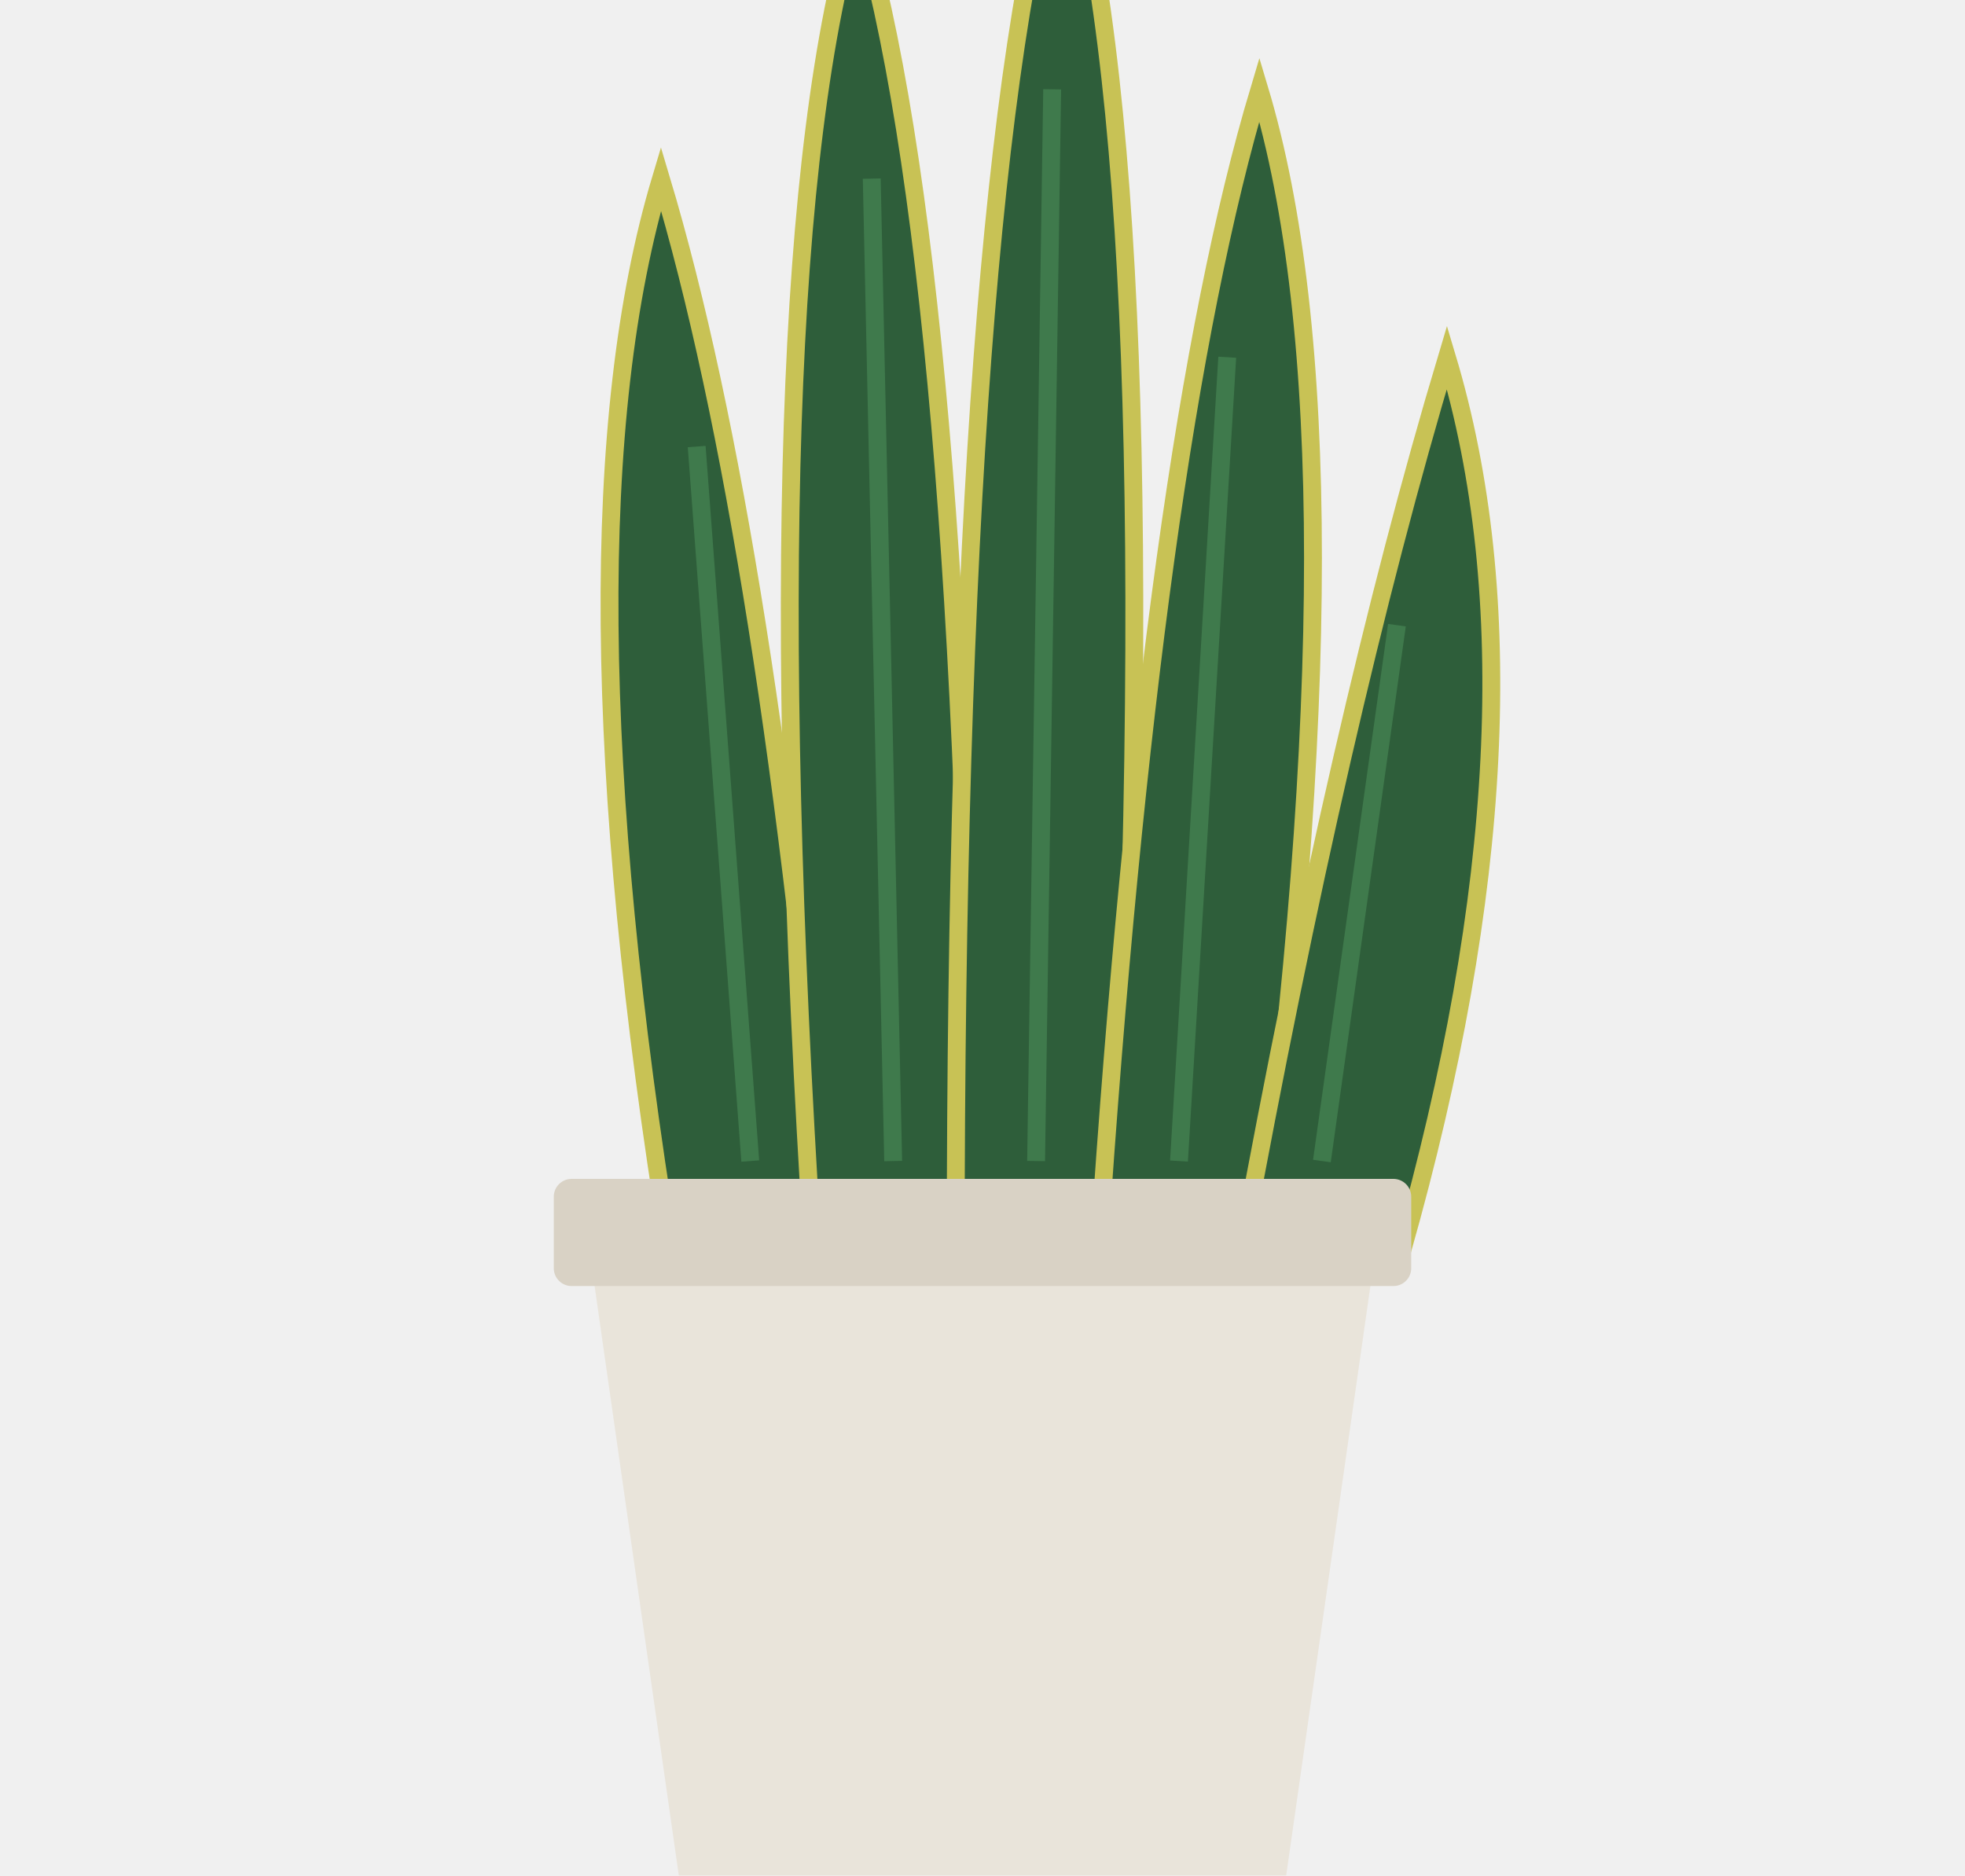
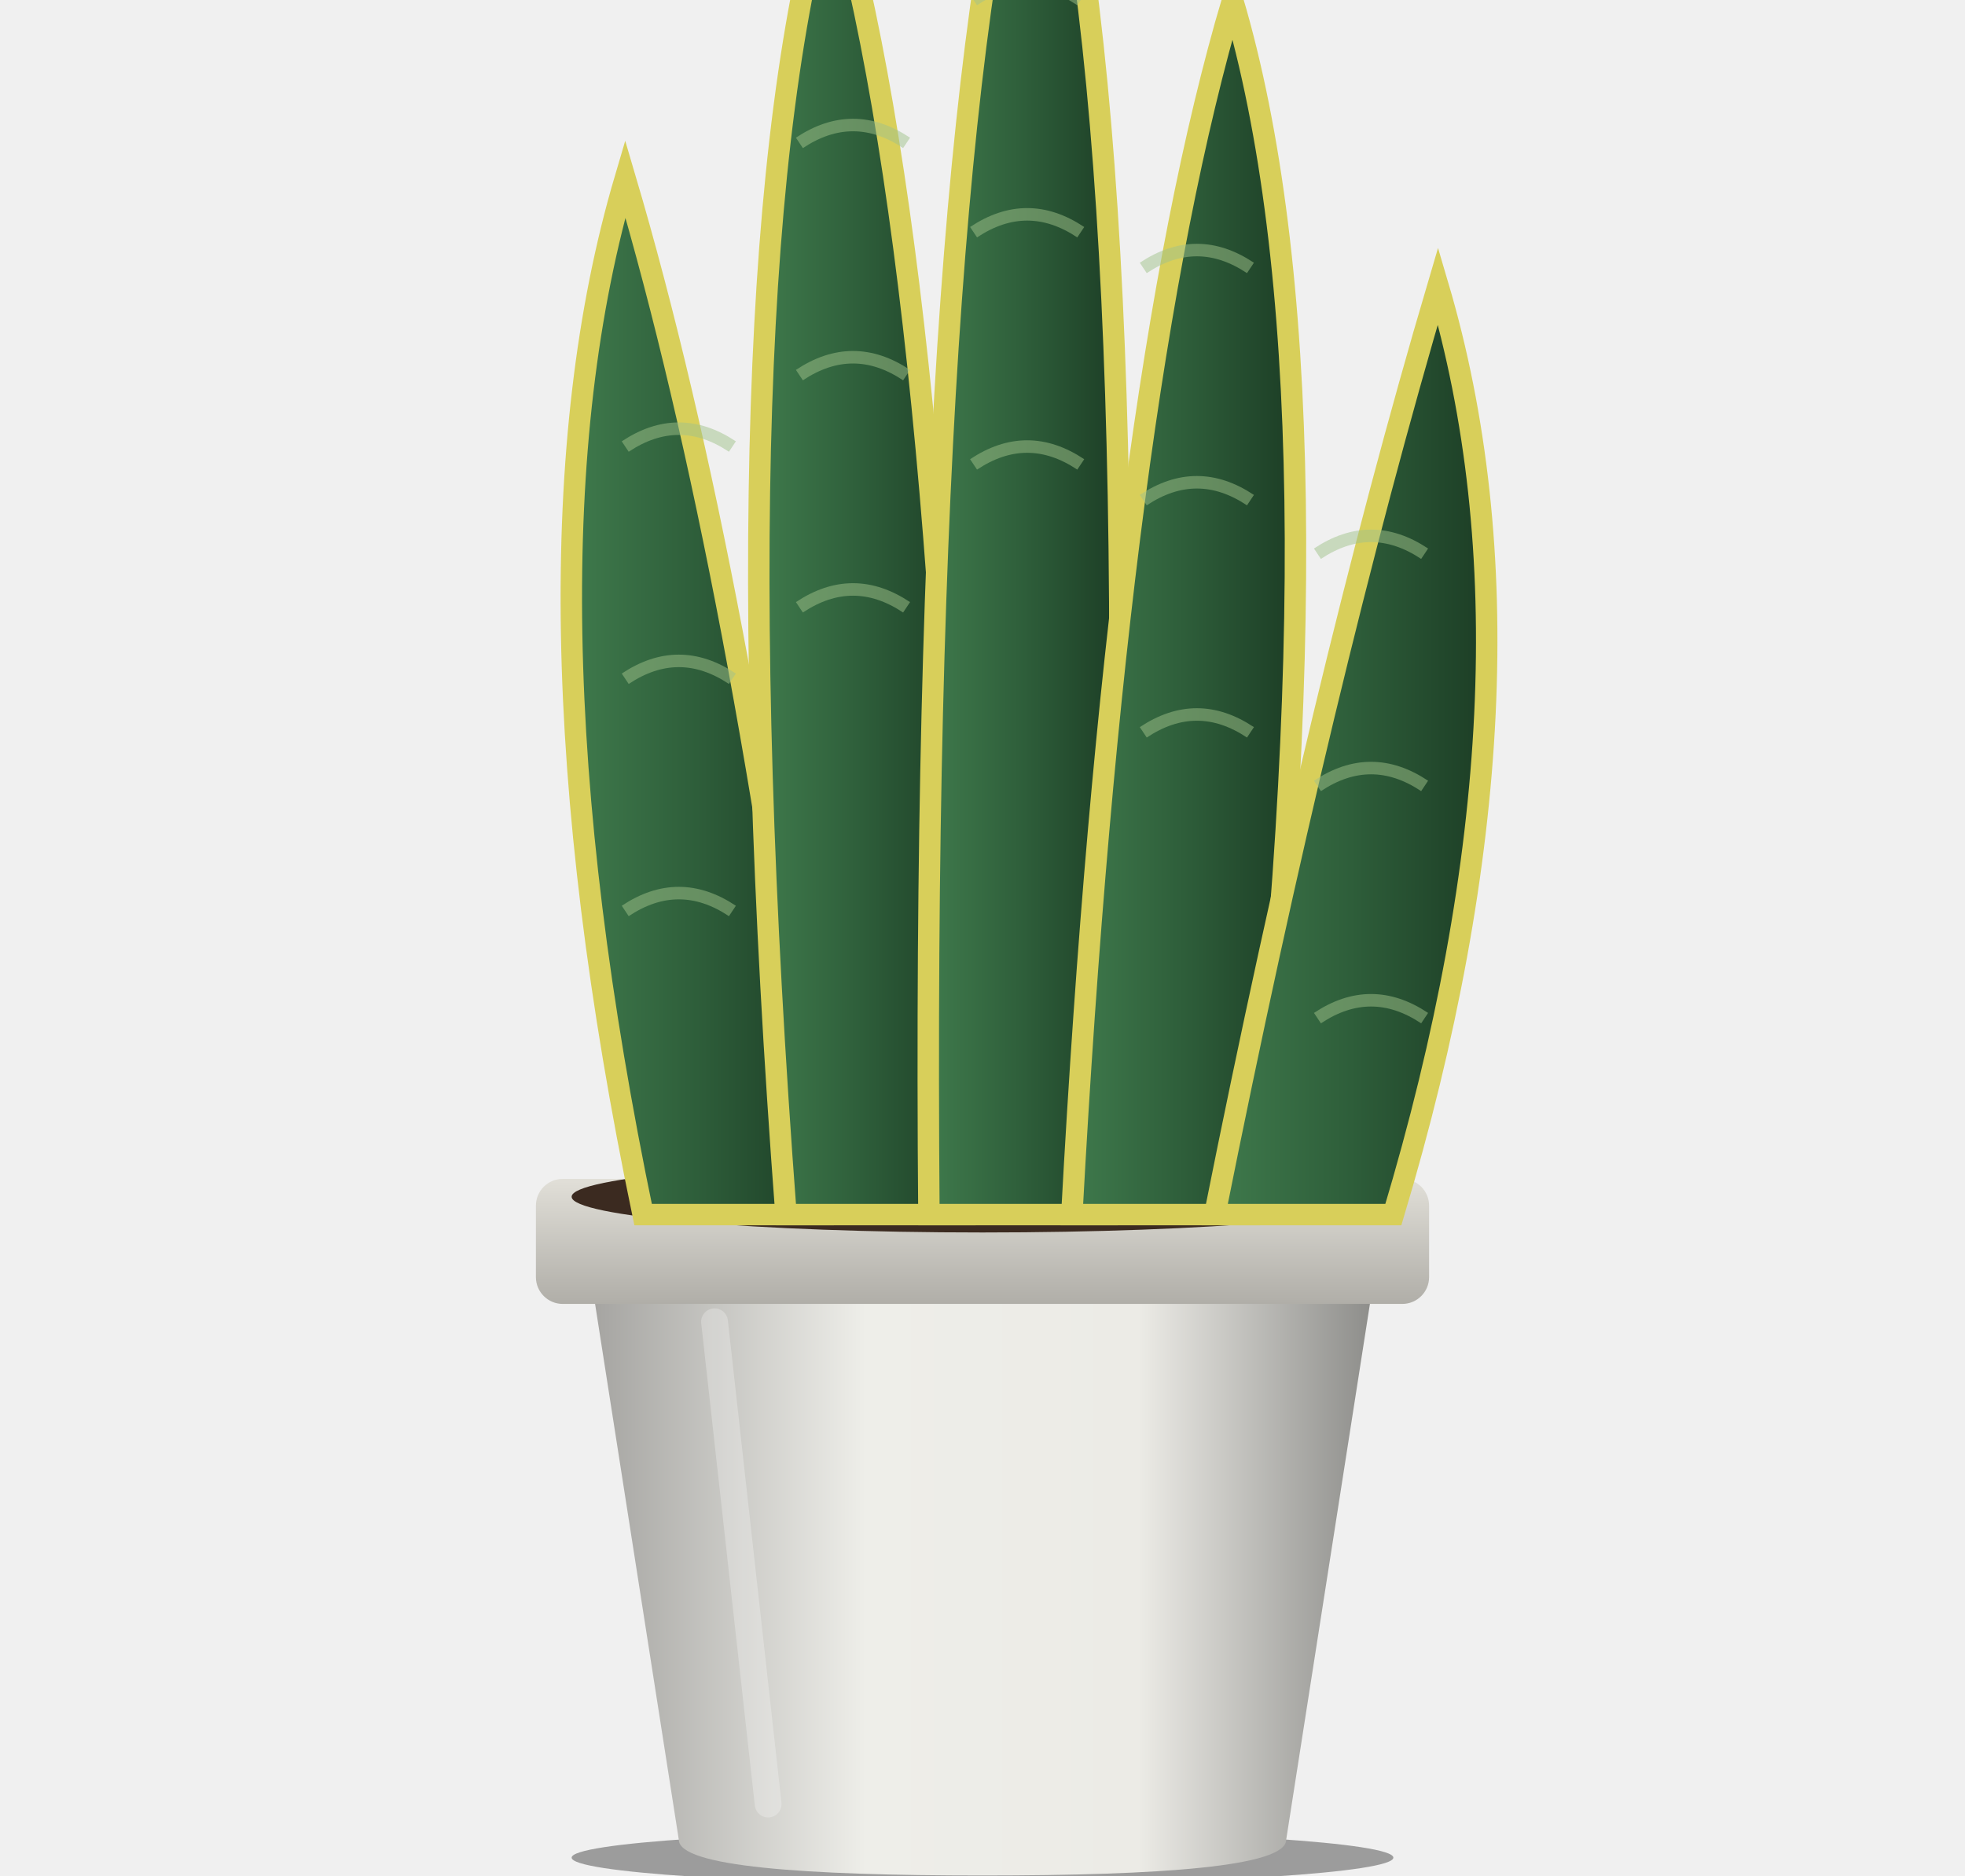
<svg xmlns="http://www.w3.org/2000/svg" width="440" height="420" viewBox="0 0 220 210">
-   <path d="M75 140 Q62 60 74 20 Q86 60 93 140 Z" fill="#2e5e3a" stroke="#c8c255" stroke-width="2" />
-   <path d="M78.0 50 L84 130" stroke="#3f7a4c" stroke-width="2" />
-   <path d="M91 140 Q84 30 96 -10 Q108 30 109 140 Z" fill="#2e5e3a" stroke="#c8c255" stroke-width="2" />
-   <path d="M97.6 20 L100 130" stroke="#3f7a4c" stroke-width="2" />
-   <path d="M107 140 Q107 20 119 -20 Q131 20 125 140 Z" fill="#2e5e3a" stroke="#c8c255" stroke-width="2" />
-   <path d="M117.8 10 L116 130" stroke="#3f7a4c" stroke-width="2" />
-   <path d="M123 140 Q129 50 141 10 Q153 50 141 140 Z" fill="#2e5e3a" stroke="#c8c255" stroke-width="2" />
-   <path d="M137.4 40 L132 130" stroke="#3f7a4c" stroke-width="2" />
-   <path d="M139 140 Q150 80 162 40 Q174 80 157 140 Z" fill="#2e5e3a" stroke="#c8c255" stroke-width="2" />
-   <path d="M156.4 70 L148 130" stroke="#3f7a4c" stroke-width="2" />
-   <path d="M66 140 L154 140 L144 210 L76 210 Z" fill="#e9e4da" />
-   <rect x="62" y="132" width="96" height="12" rx="2" fill="#d9d2c5" />
+   <defs>
+     <linearGradient id="leaf" x1="0" y1="0" x2="1" y2="0">
+       <stop offset="0" stop-color="#3f7a4c" />
+       <stop offset="0.5" stop-color="#2e5e3a" />
+       <stop offset="1" stop-color="#1c3d25" />
+     </linearGradient>
+     <linearGradient id="pot" x1="0" y1="0" x2="1" y2="0">
+       <stop offset="0" stop-color="#a5a4a1" />
+       <stop offset="0.35" stop-color="#eeeee9" />
+       <stop offset="0.7" stop-color="#ecebe6" />
+       <stop offset="1" stop-color="#8d8d8a" />
+     </linearGradient>
+     <linearGradient id="lip" x1="0" y1="0" x2="0" y2="1">
+       <stop offset="0" stop-color="#e1dfd8" />
+       <stop offset="1" stop-color="#b0aea8" />
+     </linearGradient>
+   </defs>
+   <ellipse cx="110" cy="208" rx="46" ry="3" fill="#000" opacity="0.35" />
+   <path d="M66 142 L154 142 L144 206 C144 209 130 210 110 210 C90 210 76 209 76 206 Z" fill="url(#pot)" />
+   <path d="M80 148 L86 202" stroke="#ffffff" stroke-width="3" stroke-linecap="round" opacity="0.25" />
+   <rect x="60" y="132" width="100" height="14" rx="3" fill="url(#lip)" />
+   <ellipse cx="110" cy="134" rx="46" ry="4" fill="#3b2a20" />
+   <path d="M72 136 Q57 64 70 20 Q83 64 92 136 Z" fill="url(#leaf)" stroke="#d8cf5a" stroke-width="2.4" />
+   <path d="M70.0 50 q6 -4 12 0" fill="none" stroke="#9fc28a" stroke-width="1.4" opacity="0.5" />
+   <path d="M70.0 76 q6 -4 12 0" fill="none" stroke="#9fc28a" stroke-width="1.4" opacity="0.5" />
+   <path d="M70.0 102 q6 -4 12 0" fill="none" stroke="#9fc28a" stroke-width="1.4" opacity="0.5" />
+   <path d="M88 136 Q80 30 93 -14 Q106 30 108 136 Z" fill="url(#leaf)" stroke="#d8cf5a" stroke-width="2.4" />
+   <path d="M89.5 16 q6 -4 12 0" fill="none" stroke="#9fc28a" stroke-width="1.4" opacity="0.5" />
+   <path d="M89.5 42 q6 -4 12 0" fill="none" stroke="#9fc28a" stroke-width="1.4" opacity="0.5" />
+   <path d="M89.5 68 q6 -4 12 0" fill="none" stroke="#9fc28a" stroke-width="1.4" opacity="0.5" />
+   <path d="M104 136 Q103 14 116 -30 Q129 14 124 136 Z" fill="url(#leaf)" stroke="#d8cf5a" stroke-width="2.4" />
+   <path d="M109.0 0 q6 -4 12 0" fill="none" stroke="#9fc28a" stroke-width="1.4" opacity="0.5" />
+   <path d="M109.0 26 q6 -4 12 0" fill="none" stroke="#9fc28a" stroke-width="1.4" opacity="0.5" />
+   <path d="M109.0 52 q6 -4 12 0" fill="none" stroke="#9fc28a" stroke-width="1.4" opacity="0.5" />
+   <path d="M120 136 Q125 44 138 0 Q151 44 140 136 Z" fill="url(#leaf)" stroke="#d8cf5a" stroke-width="2.4" />
+   <path d="M128.0 30 q6 -4 12 0" fill="none" stroke="#9fc28a" stroke-width="1.4" opacity="0.5" />
+   <path d="M128.0 56 q6 -4 12 0" fill="none" stroke="#9fc28a" stroke-width="1.4" opacity="0.5" />
+   <path d="M128.0 82 q6 -4 12 0" fill="none" stroke="#9fc28a" stroke-width="1.4" opacity="0.5" />
+   <path d="M136 136 Q148 76 161 32 Q174 76 156 136 Z" fill="url(#leaf)" stroke="#d8cf5a" stroke-width="2.4" />
+   <path d="M147.5 62 q6 -4 12 0" fill="none" stroke="#9fc28a" stroke-width="1.4" opacity="0.5" />
+   <path d="M147.5 88 q6 -4 12 0" fill="none" stroke="#9fc28a" stroke-width="1.4" opacity="0.5" />
+   <path d="M147.5 114 q6 -4 12 0" fill="none" stroke="#9fc28a" stroke-width="1.4" opacity="0.5" />
</svg>
